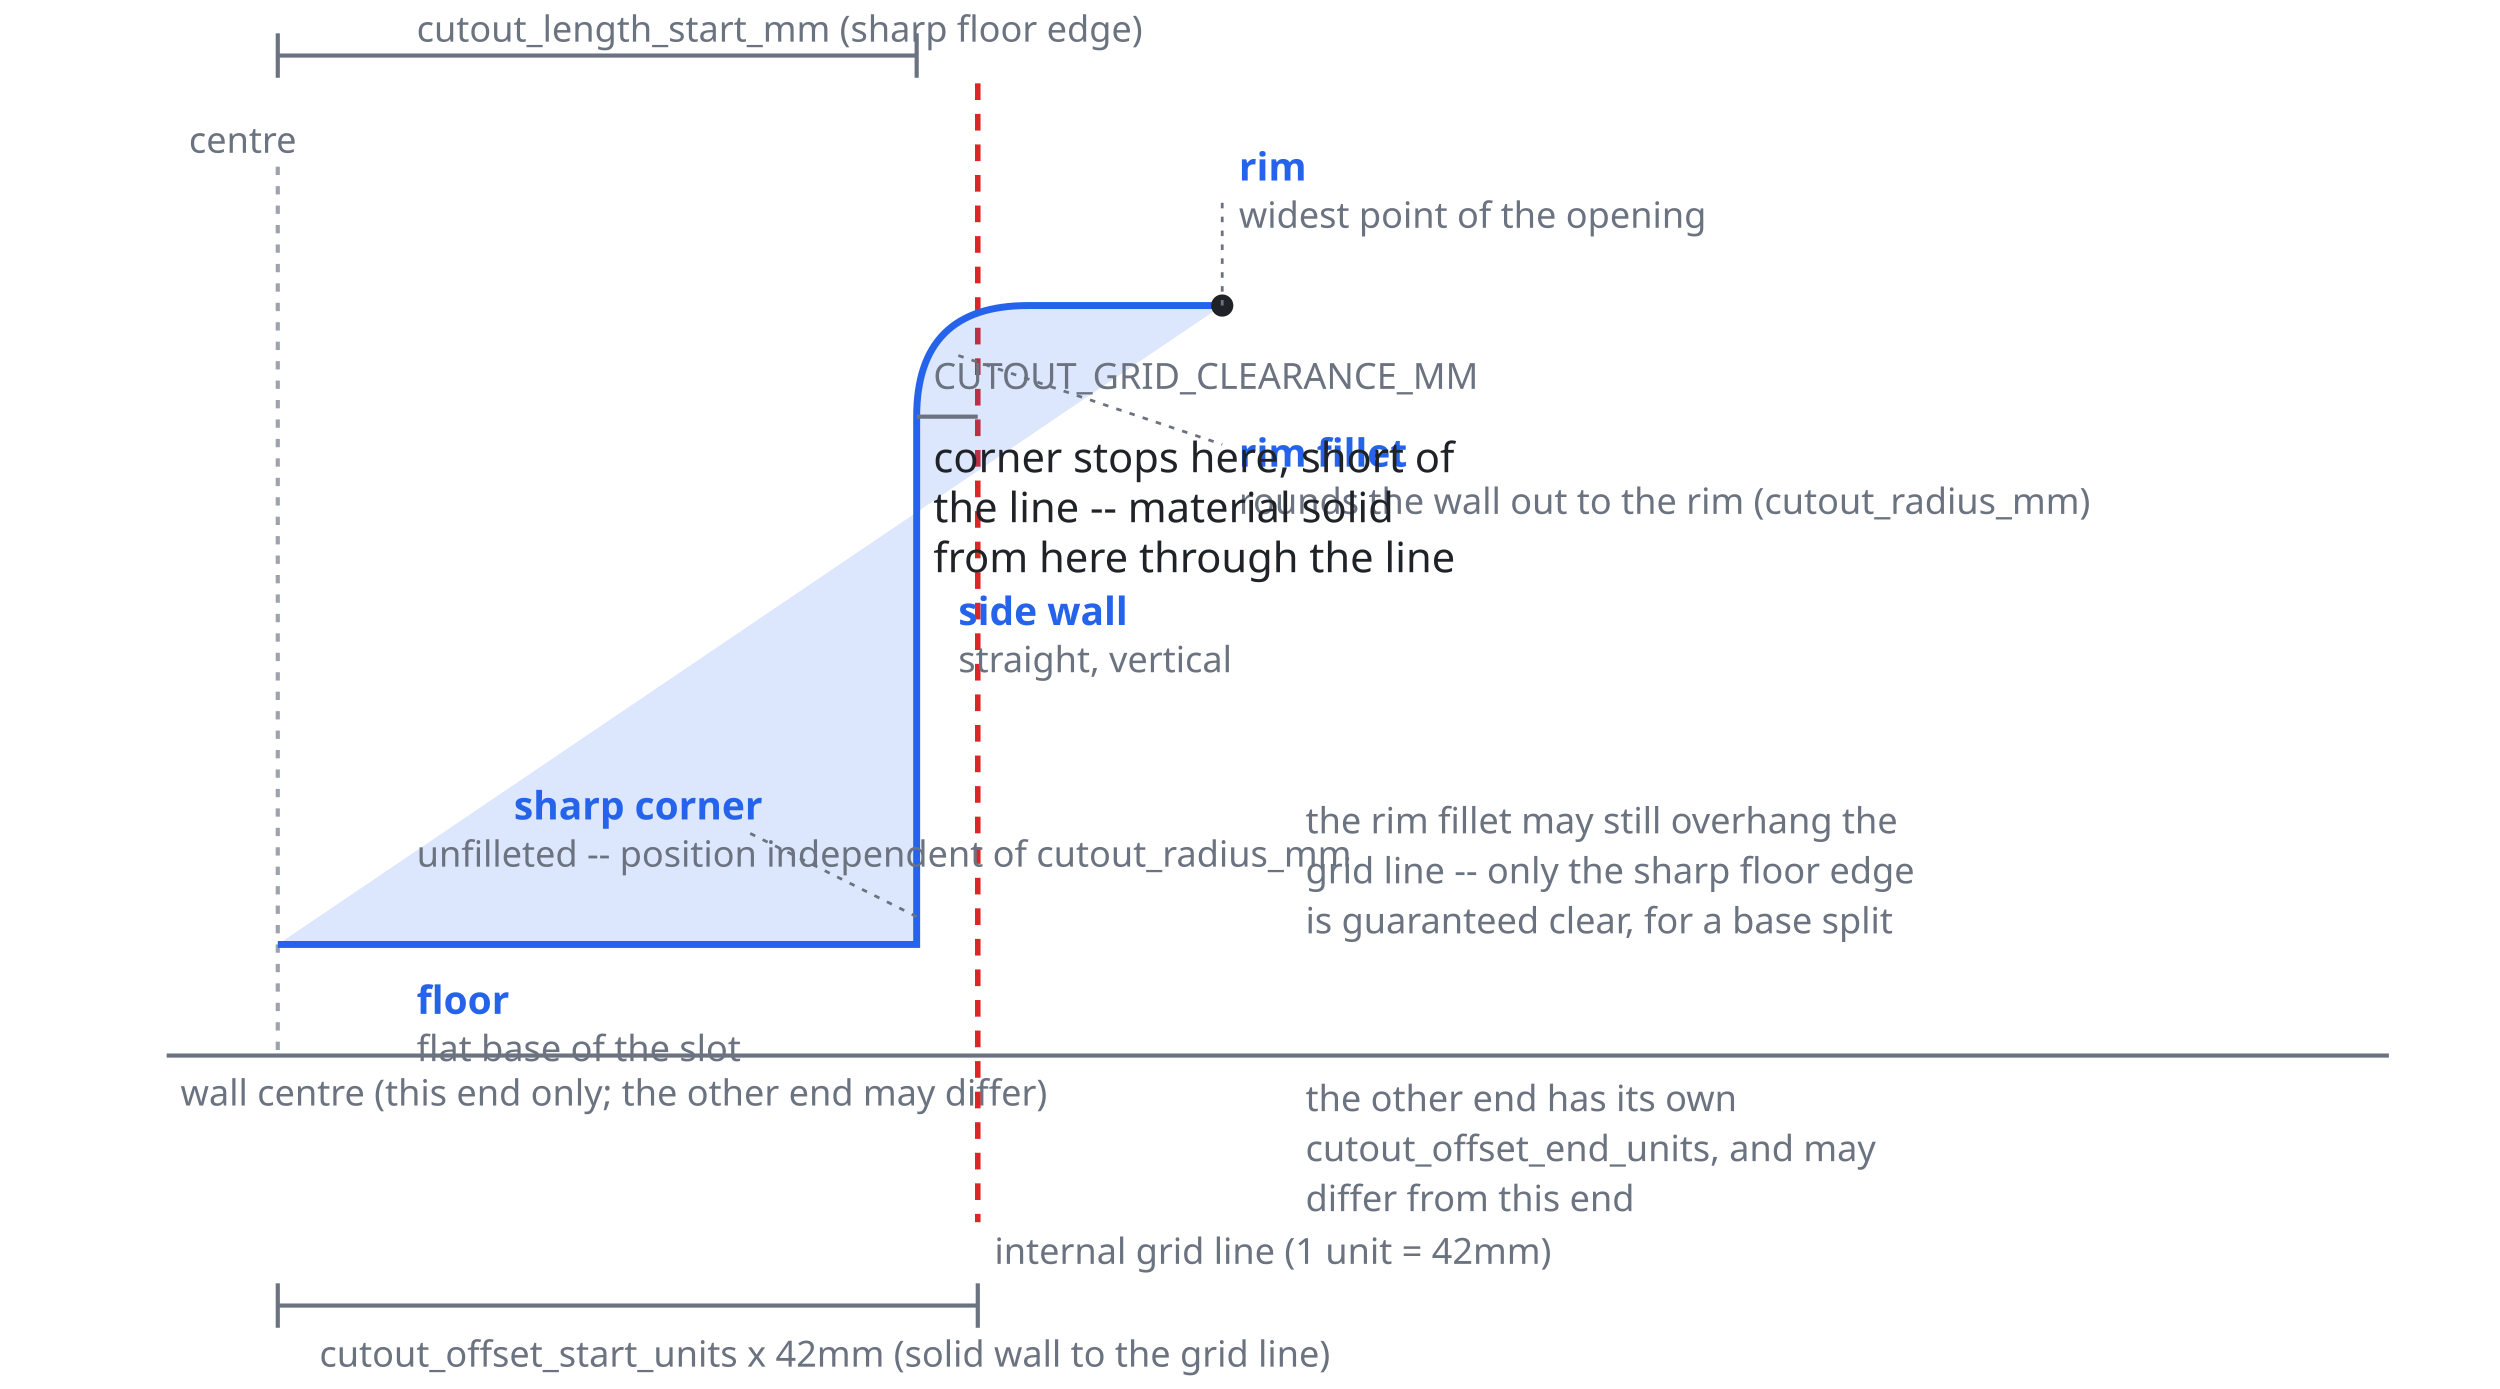
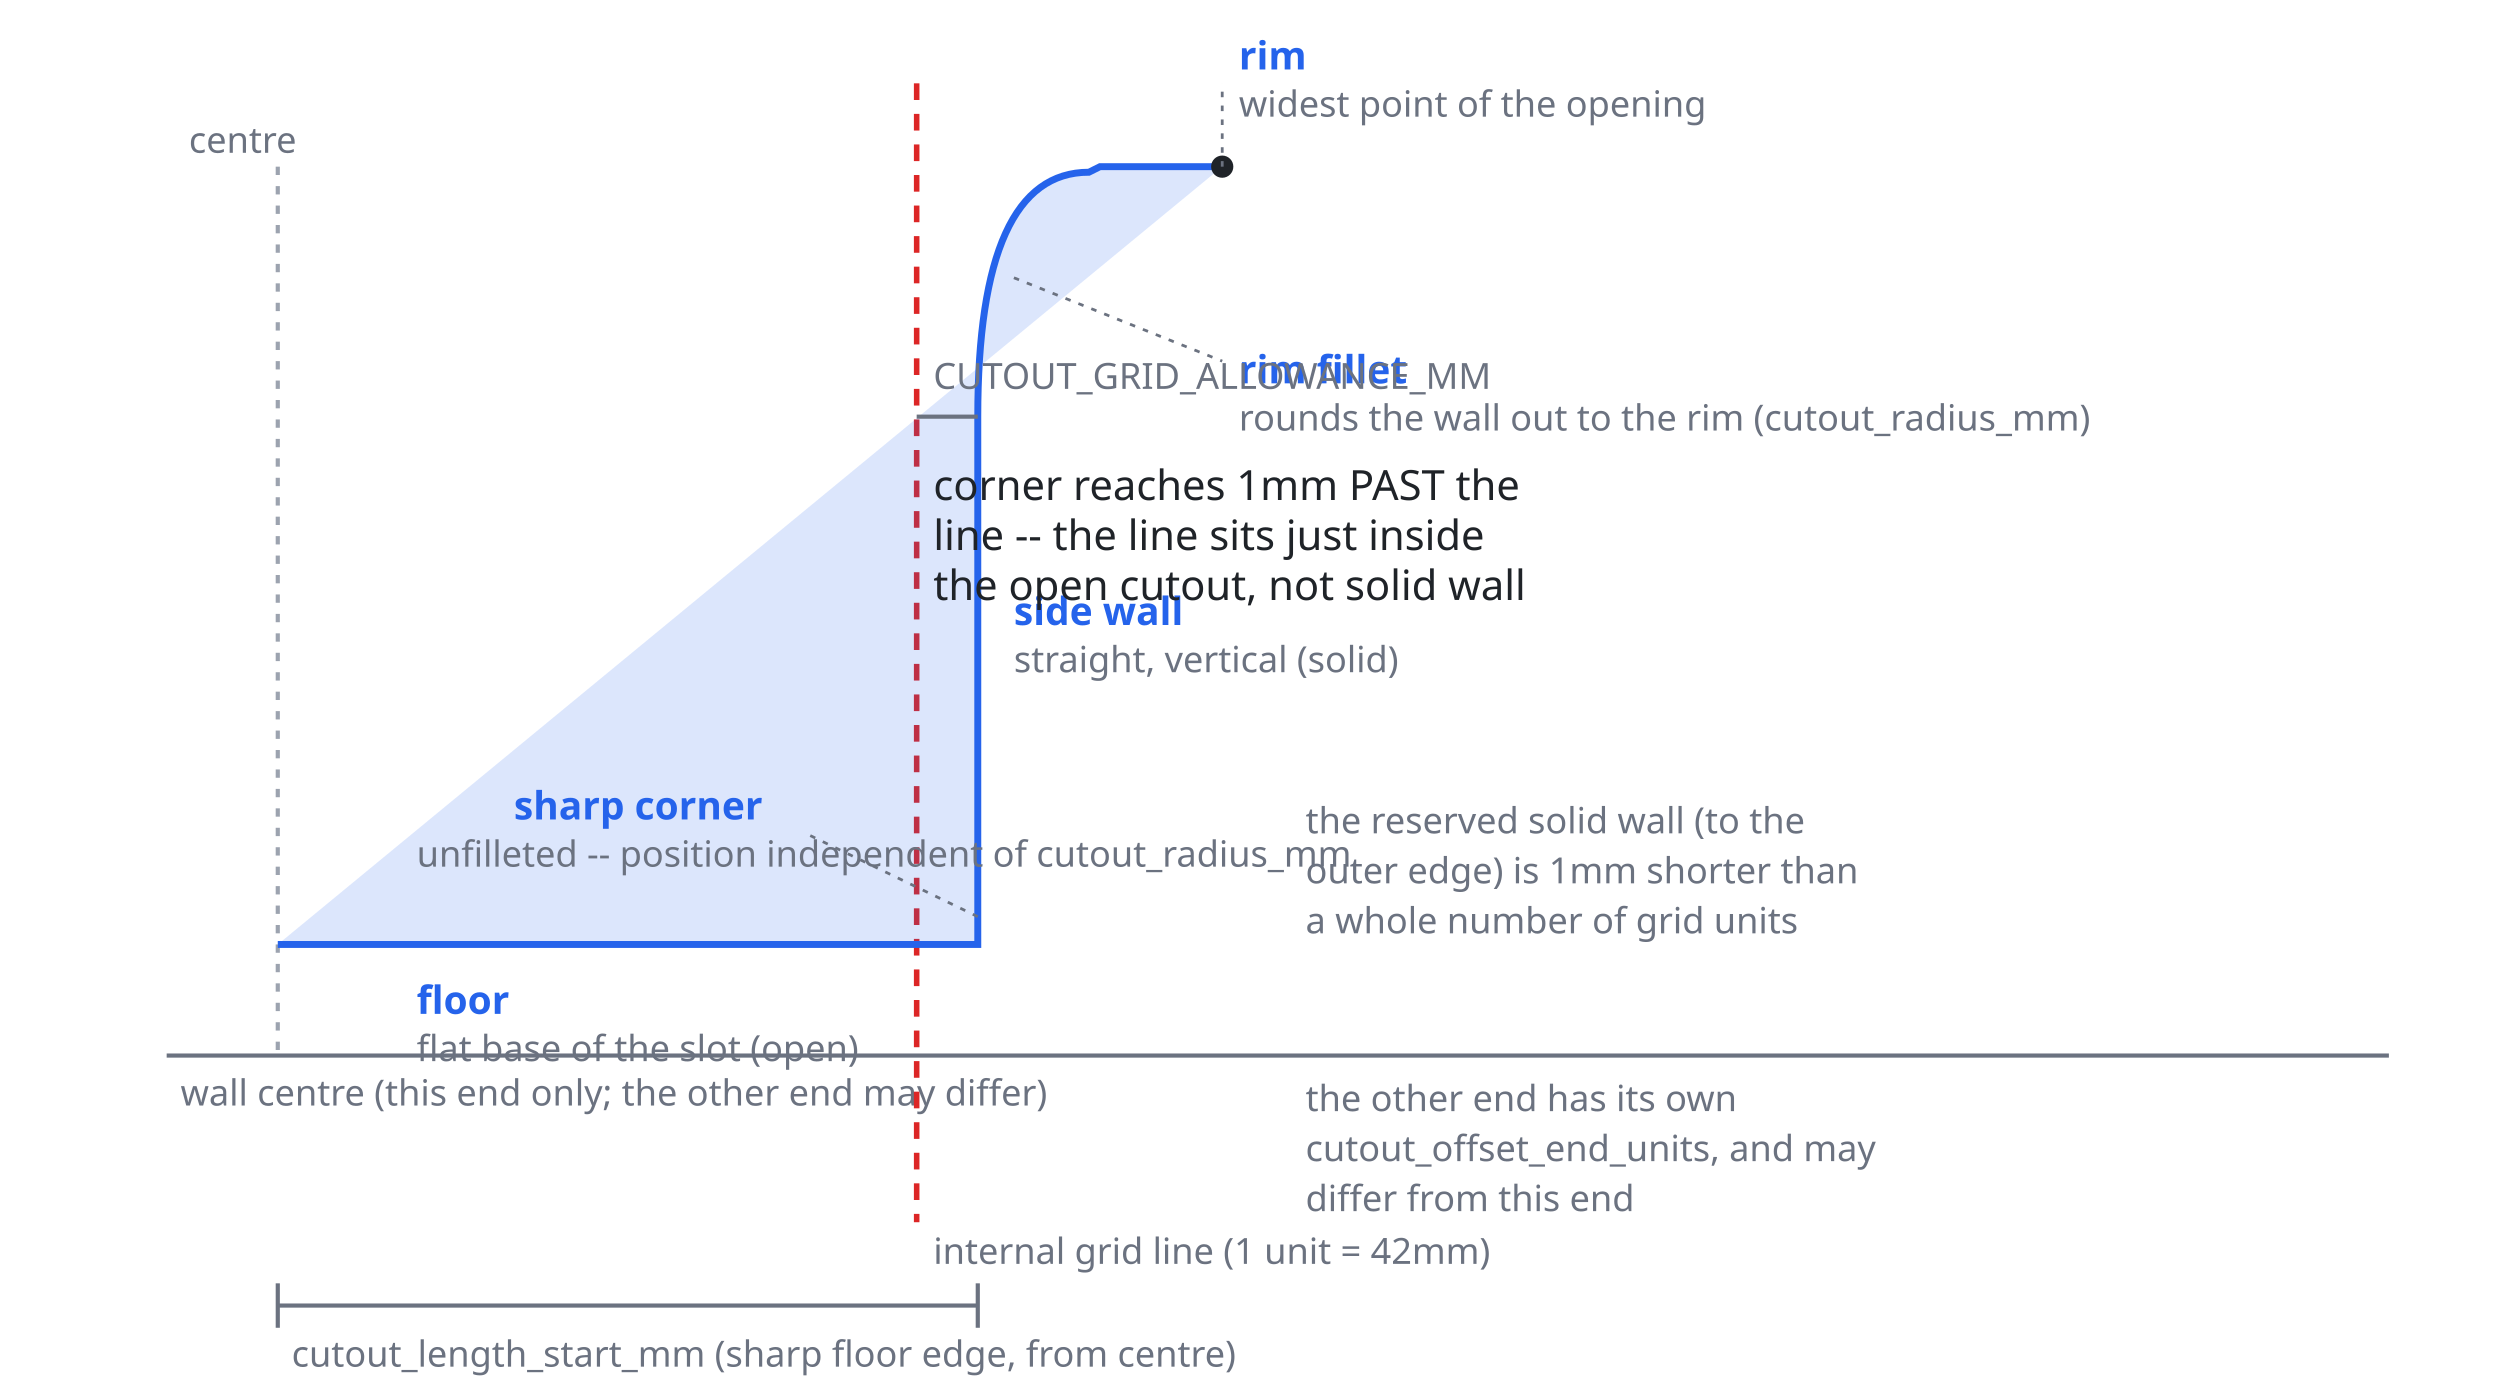
<svg xmlns="http://www.w3.org/2000/svg" viewBox="0 0 900 500" role="img">
  <style>
  .lbl { font-family: system-ui, sans-serif; font-size: 15px; fill: var(--foreground, #1f2328); }
  .lbl-sm { font-family: system-ui, sans-serif; font-size: 13px; fill: var(--muted-foreground, #6b7280); }
  .lbl-part { font-family: system-ui, sans-serif; font-size: 14px; font-weight: 600; fill: var(--primary, #2563eb); }
  .dim { stroke: var(--muted-foreground, #6b7280); stroke-width: 1.5; }
  .leader { stroke: var(--muted-foreground, #6b7280); stroke-width: 1; stroke-dasharray: 2 3; }
  .profile { fill: var(--primary, #2563eb); fill-opacity: 0.16; stroke: var(--primary, #2563eb); stroke-width: 2.5; }
  .gridline { stroke: var(--destructive, #dc2626); stroke-width: 2; stroke-dasharray: 6 5; }
  .wallcentre { stroke: var(--border, #9ca3af); stroke-width: 1.5; stroke-dasharray: 3 4; }
  .pt { fill: var(--foreground, #1f2328); }
</style>
  <line x1="60" y1="380" x2="860" y2="380" class="dim" />
  <text x="65" y="398" class="lbl-sm">wall centre (this end only; the other end may differ)</text>
  <line x1="100" y1="60" x2="100" y2="380" class="wallcentre" />
  <text x="68" y="55" class="lbl-sm">centre</text>
-   <line x1="352" y1="30" x2="352" y2="440" class="gridline" />
-   <text x="358" y="455" class="lbl-sm" fill="var(--destructive,#dc2626)">internal grid line (1 unit = 42mm)</text>
-   <path d="M 100,340 L 330,340 L 330,150 Q 330,110 370,110 L 440,110" class="profile" fill="none" />
+   <line x1="330" y1="30" x2="330" y2="440" class="gridline" />
+   <text x="336" y="455" class="lbl-sm" fill="var(--destructive,#dc2626)">internal grid line (1 unit = 42mm)</text>
+   <path d="M 100,340 L 352,340 L 352,150 Q 352,62 392,62 L 396,60 L 440,60" class="profile" fill="none" />
  <text x="150" y="365" class="lbl-part">floor</text>
-   <text x="150" y="382" class="lbl-sm">flat base of the slot</text>
-   <line x1="330" y1="330" x2="270" y2="300" class="leader" />
+   <text x="150" y="382" class="lbl-sm">flat base of the slot (open)</text>
+   <line x1="352" y1="330" x2="290" y2="300" class="leader" />
  <text x="185" y="295" class="lbl-part">sharp corner</text>
  <text x="150" y="312" class="lbl-sm">unfilleted -- position independent of cutout_radius_mm</text>
-   <text x="345" y="225" class="lbl-part">side wall</text>
-   <text x="345" y="242" class="lbl-sm">straight, vertical</text>
-   <line x1="345" y1="128" x2="440" y2="160" class="leader" />
-   <text x="446" y="168" class="lbl-part">rim fillet</text>
-   <text x="446" y="185" class="lbl-sm">rounds the wall out to the rim (cutout_radius_mm)</text>
-   <circle cx="440" cy="110" r="4" class="pt" />
-   <line x1="440" y1="110" x2="440" y2="70" class="leader" />
-   <text x="446" y="65" class="lbl-part">rim</text>
-   <text x="446" y="82" class="lbl-sm">widest point of the opening</text>
+   <text x="365" y="225" class="lbl-part">side wall</text>
+   <text x="365" y="242" class="lbl-sm">straight, vertical (solid)</text>
+   <line x1="365" y1="100" x2="440" y2="130" class="leader" />
+   <text x="446" y="138" class="lbl-part">rim fillet</text>
+   <text x="446" y="155" class="lbl-sm">rounds the wall out to the rim (cutout_radius_mm)</text>
+   <circle cx="440" cy="60" r="4" class="pt" />
+   <line x1="440" y1="60" x2="440" y2="30" class="leader" />
+   <text x="446" y="25" class="lbl-part">rim</text>
+   <text x="446" y="42" class="lbl-sm">widest point of the opening</text>
  <line x1="100" y1="470" x2="352" y2="470" class="dim" />
  <line x1="100" y1="462" x2="100" y2="478" class="dim" />
  <line x1="352" y1="462" x2="352" y2="478" class="dim" />
-   <text x="115" y="492" class="lbl-sm">cutout_offset_start_units x 42mm (solid wall to the grid line)</text>
-   <line x1="100" y1="20" x2="330" y2="20" class="dim" />
-   <line x1="100" y1="12" x2="100" y2="28" class="dim" />
-   <line x1="330" y1="12" x2="330" y2="28" class="dim" />
-   <text x="150" y="15" class="lbl-sm">cutout_length_start_mm (sharp floor edge)</text>
+   <text x="105" y="492" class="lbl-sm">cutout_length_start_mm (sharp floor edge, from centre)</text>
  <line x1="330" y1="150" x2="352" y2="150" class="dim" />
-   <text x="336" y="140" class="lbl-sm" fill="var(--destructive,#dc2626)">CUTOUT_GRID_CLEARANCE_MM</text>
-   <text x="336" y="170" class="lbl" fill="var(--destructive,#dc2626)">corner stops here, short of</text>
-   <text x="336" y="188" class="lbl" fill="var(--destructive,#dc2626)">the line -- material solid</text>
-   <text x="336" y="206" class="lbl" fill="var(--destructive,#dc2626)">from here through the line</text>
-   <text x="470" y="300" class="lbl-sm">the rim fillet may still overhang the</text>
-   <text x="470" y="318" class="lbl-sm">grid line -- only the sharp floor edge</text>
-   <text x="470" y="336" class="lbl-sm">is guaranteed clear, for a base split</text>
+   <text x="336" y="140" class="lbl-sm" fill="var(--destructive,#dc2626)">CUTOUT_GRID_ALLOWANCE_MM</text>
+   <text x="336" y="180" class="lbl" fill="var(--destructive,#dc2626)">corner reaches 1mm PAST the</text>
+   <text x="336" y="198" class="lbl" fill="var(--destructive,#dc2626)">line -- the line sits just inside</text>
+   <text x="336" y="216" class="lbl" fill="var(--destructive,#dc2626)">the open cutout, not solid wall</text>
+   <text x="470" y="300" class="lbl-sm">the reserved solid wall (to the</text>
+   <text x="470" y="318" class="lbl-sm">outer edge) is 1mm shorter than</text>
+   <text x="470" y="336" class="lbl-sm">a whole number of grid units</text>
  <text x="470" y="400" class="lbl-sm">the other end has its own</text>
  <text x="470" y="418" class="lbl-sm">cutout_offset_end_units, and may</text>
  <text x="470" y="436" class="lbl-sm">differ from this end</text>
</svg>
